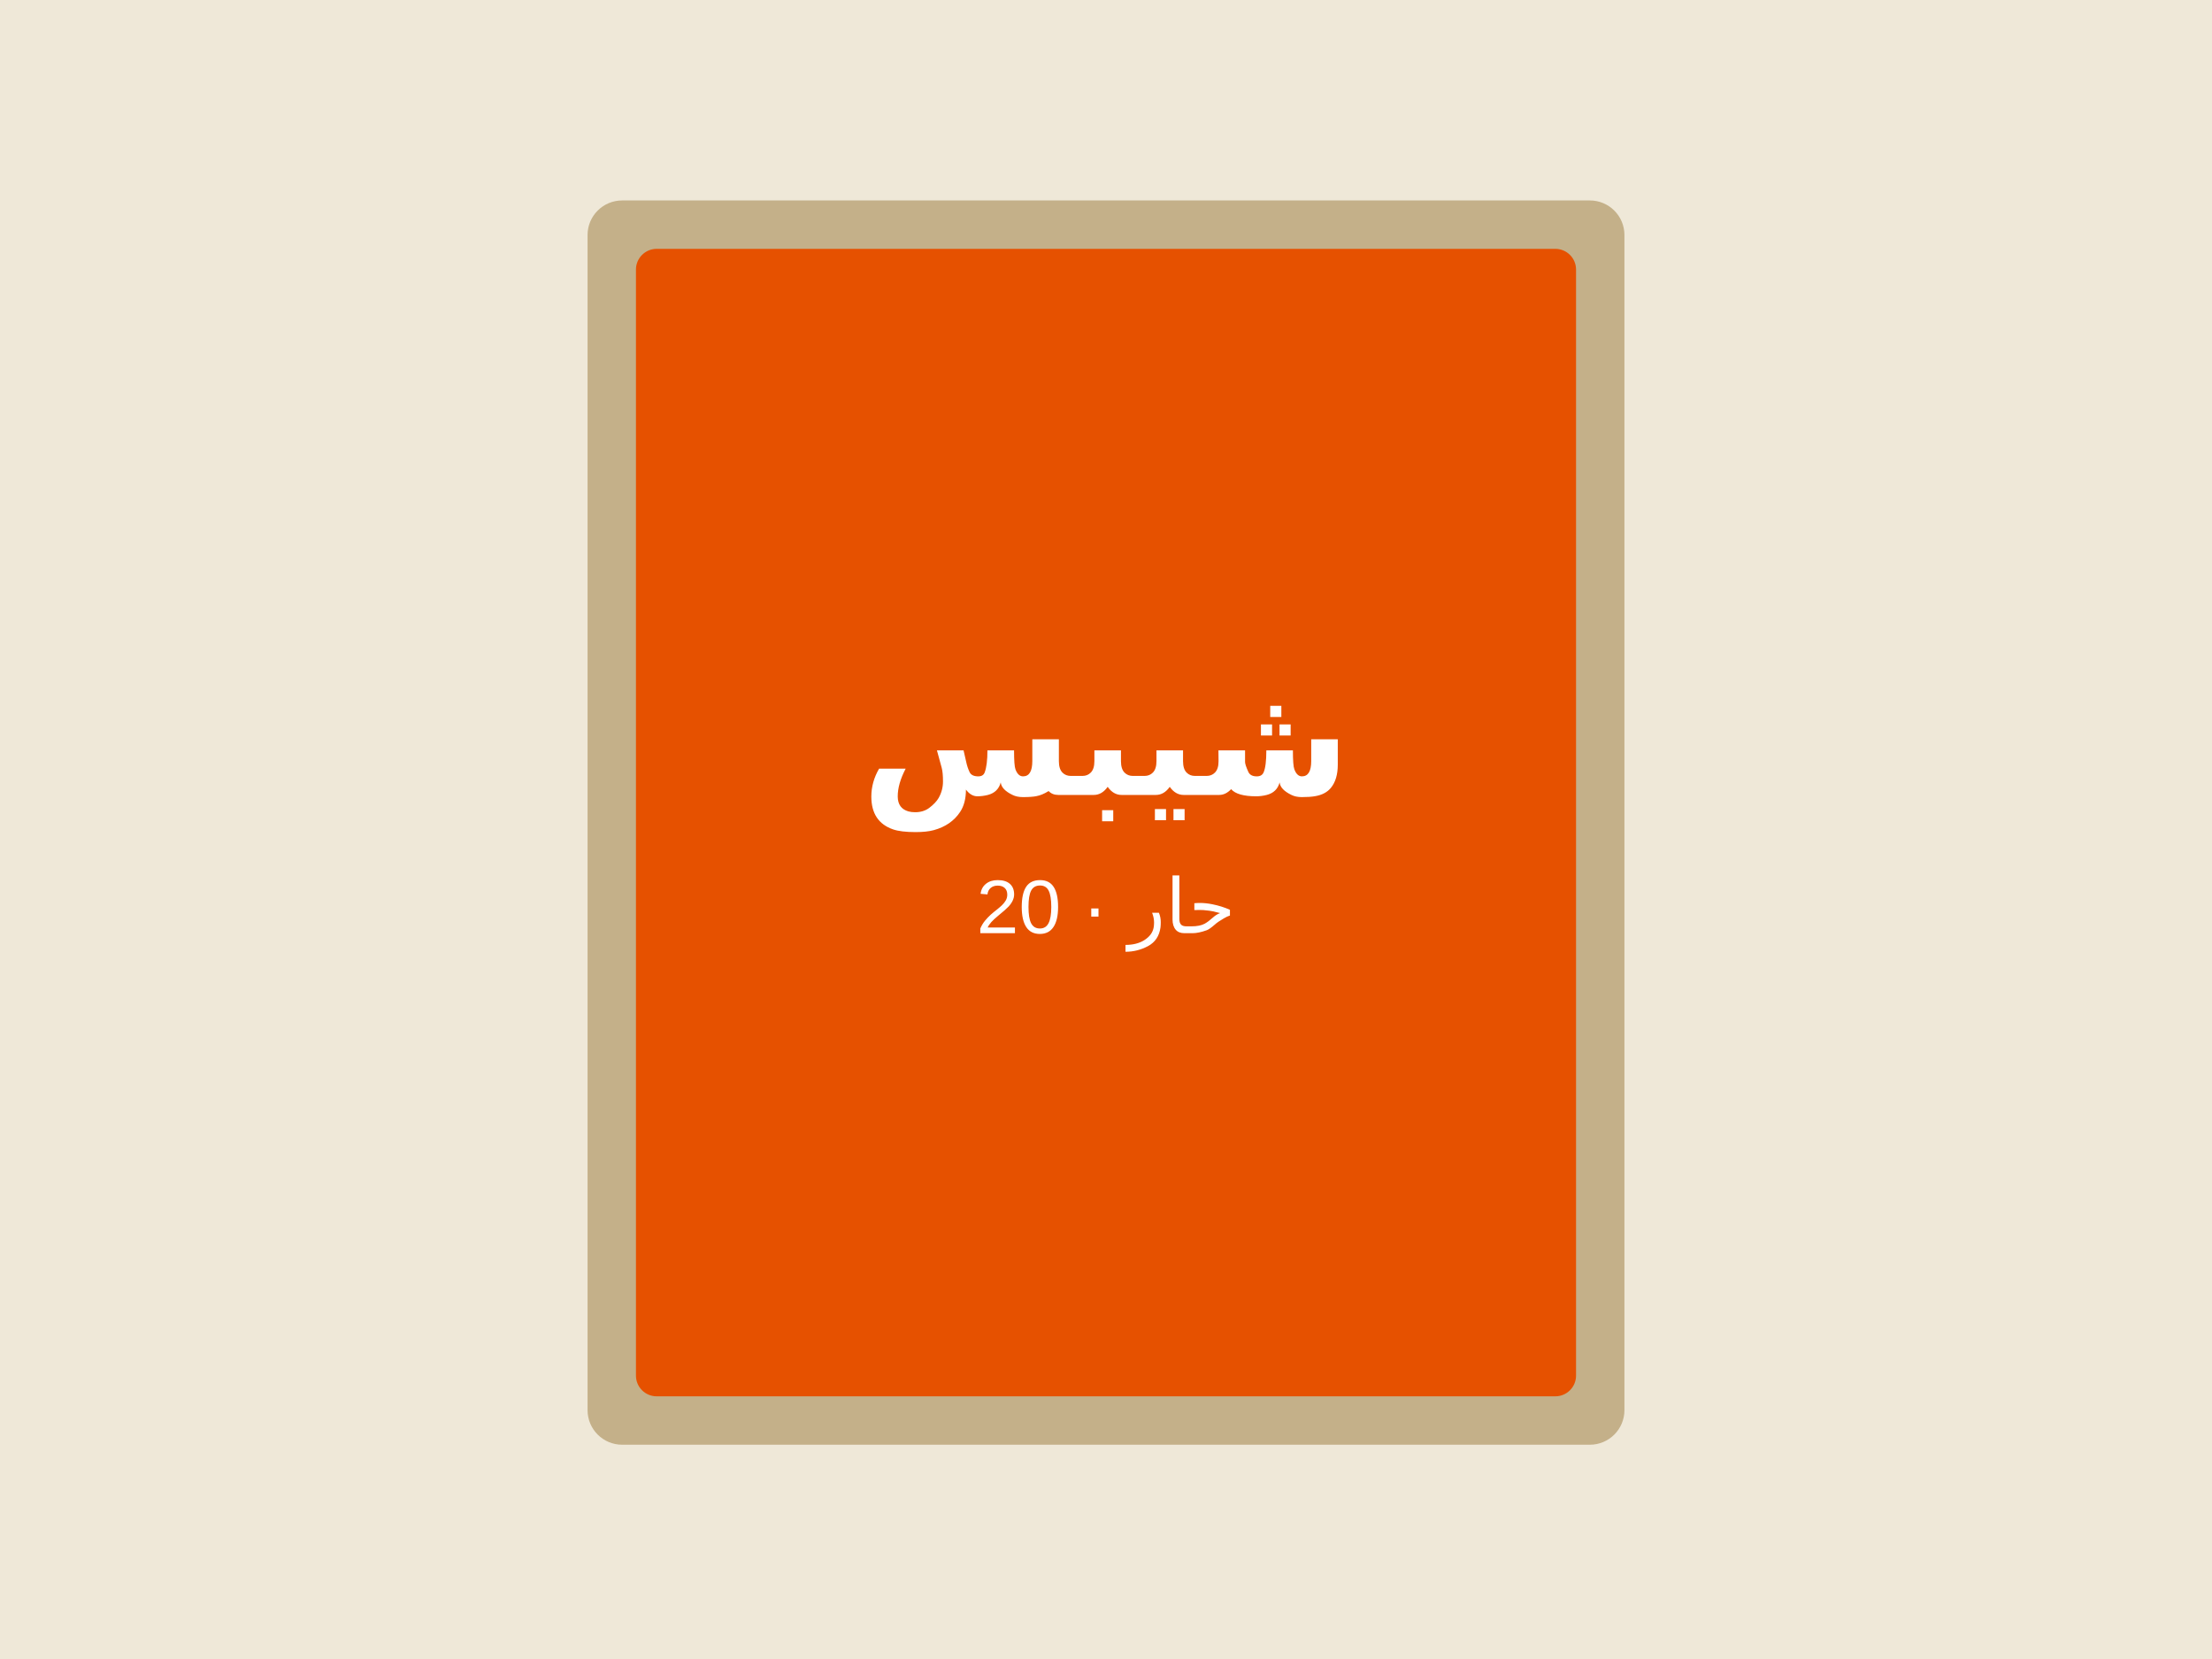
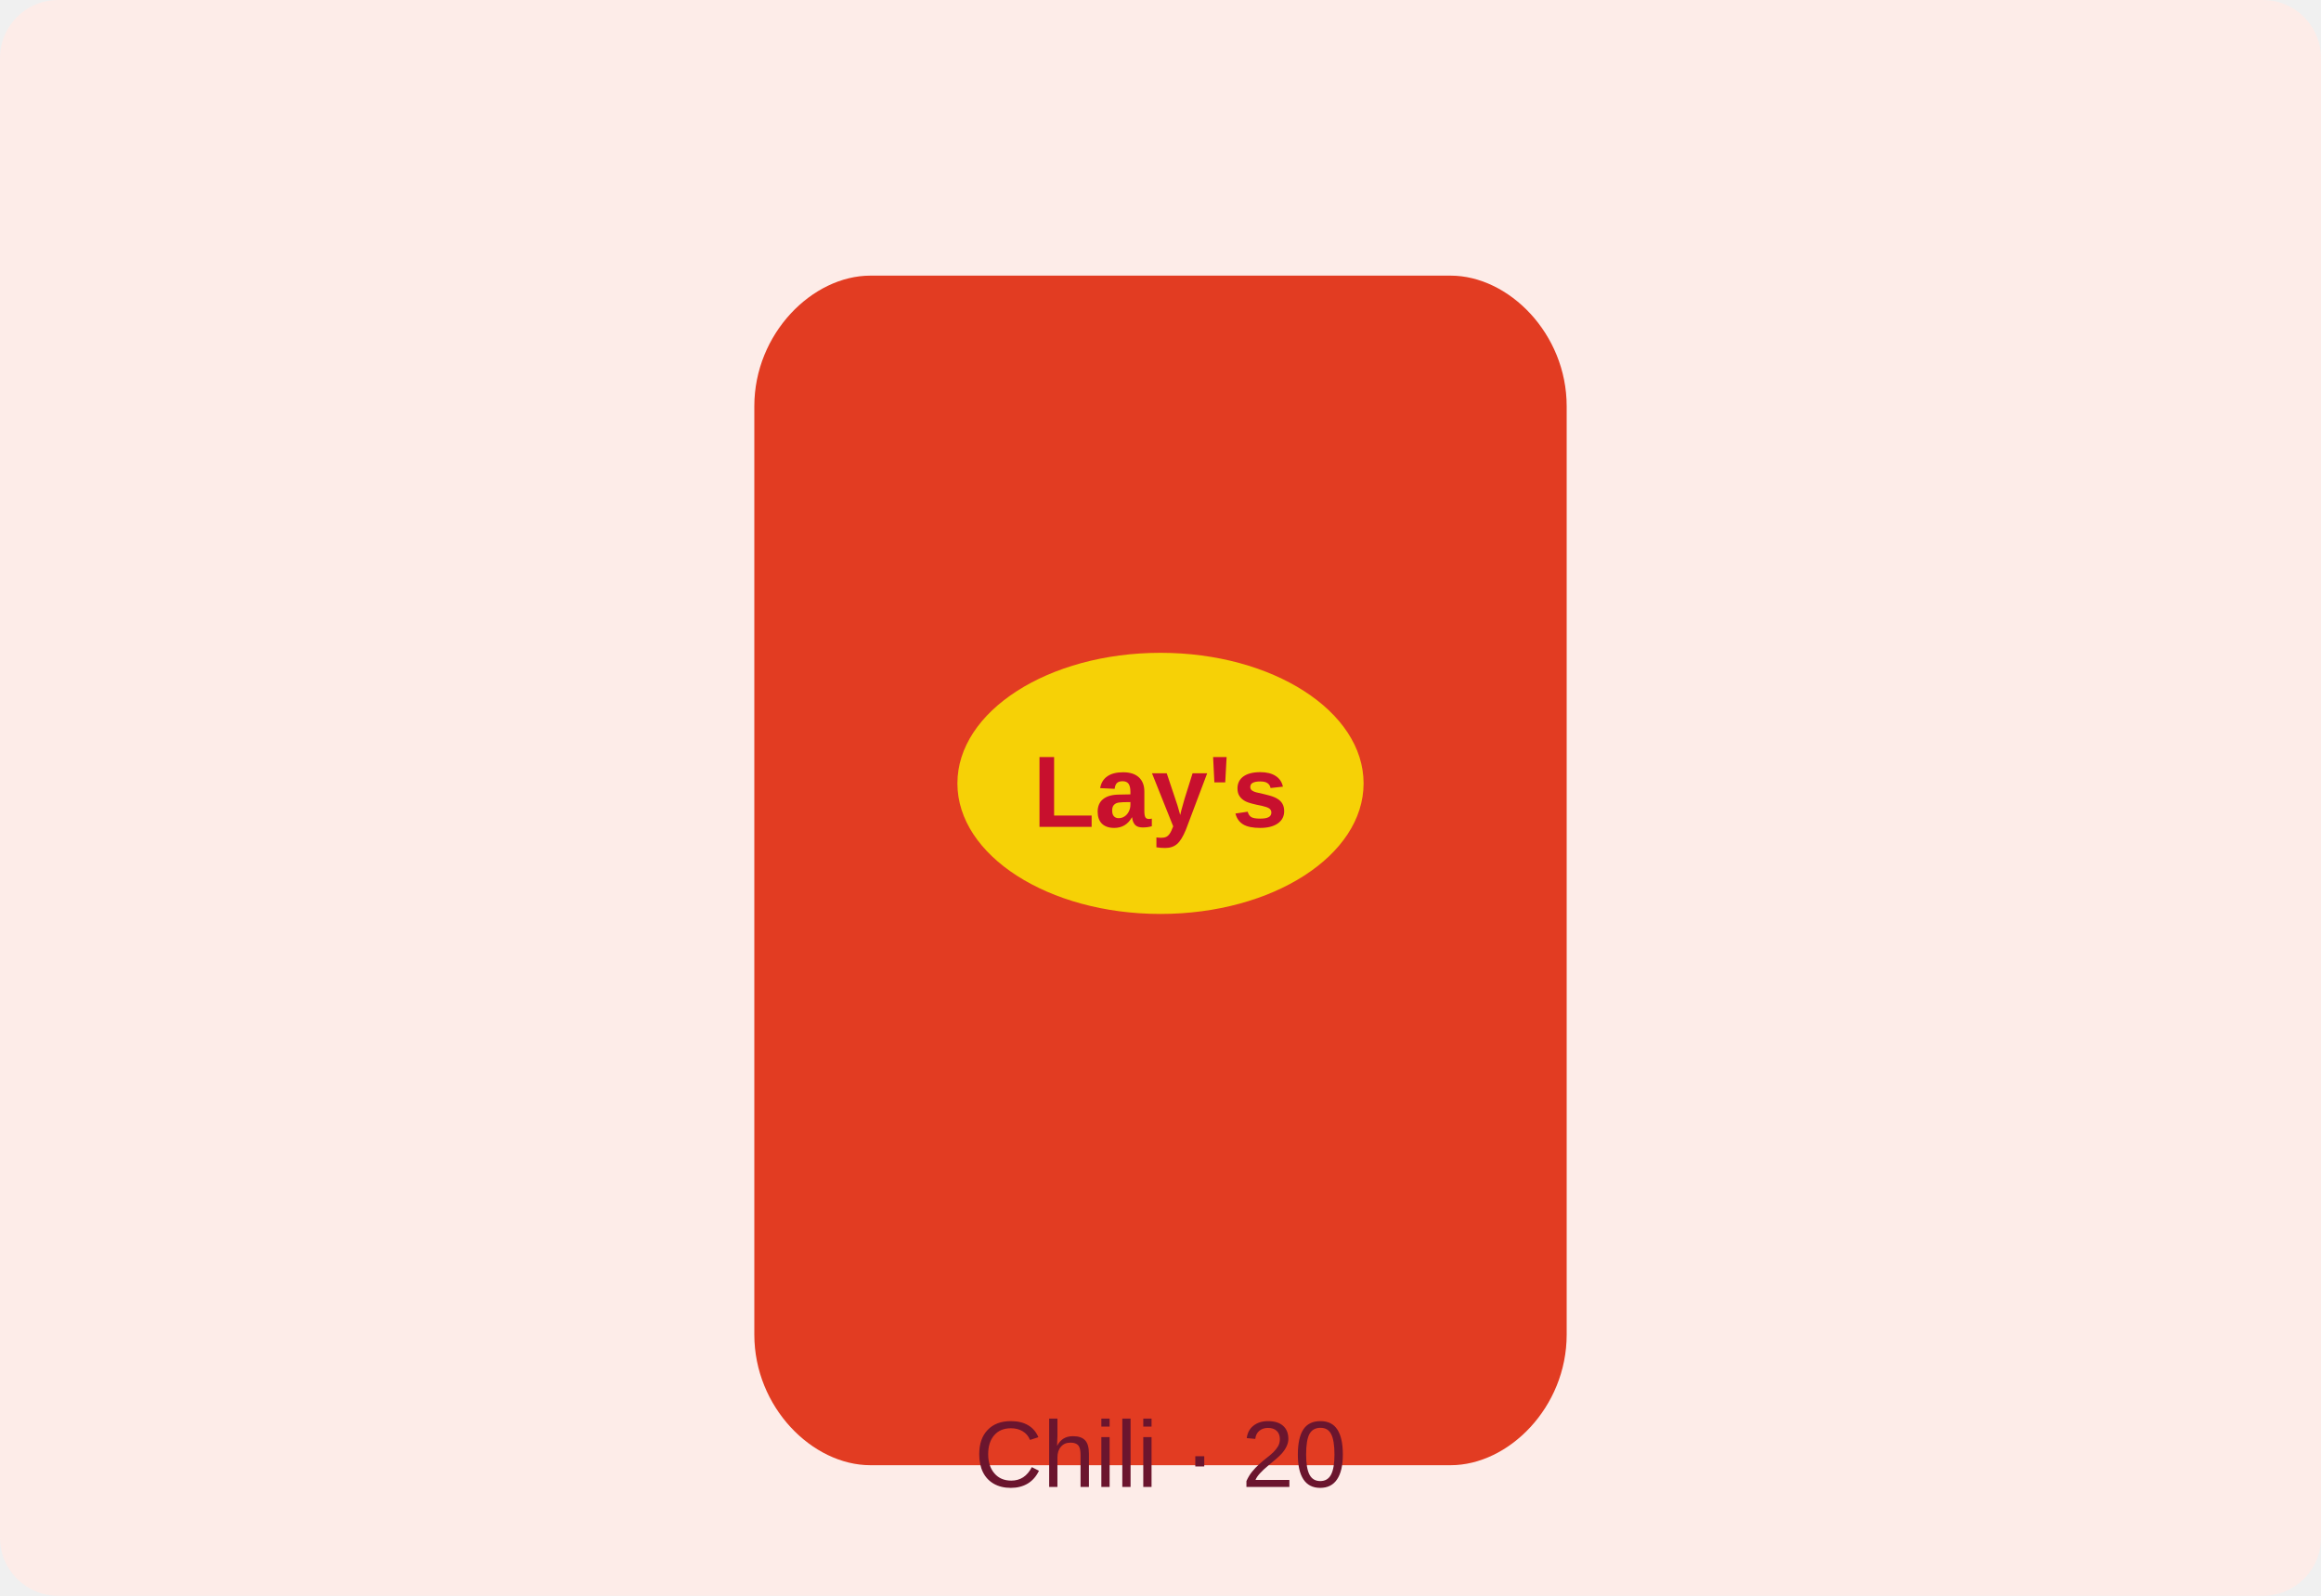
- <svg xmlns="http://www.w3.org/2000/svg" viewBox="0 0 640 480">
-   <rect width="640" height="480" fill="#efe8d8" />
-   <rect x="170" y="58" width="300" height="360" rx="10" fill="#c4b089" />
-   <rect x="184" y="72" width="272" height="332" rx="6" fill="#e65100" />
-   <text x="320" y="230" text-anchor="middle" font-family="Tahoma,Arial" font-size="44" font-weight="700" fill="#fff">شيبس</text>
-   <text x="320" y="270" text-anchor="middle" font-family="Tahoma,Arial" font-size="22" fill="#fff">حار · 20</text>
+ <svg xmlns="http://www.w3.org/2000/svg" viewBox="0 0 320 220">
+   <rect width="320" height="220" rx="8" fill="#fdece8" />
+   <g transform="translate(100,22)">
+     <path d="M20 16h80c8 0 16 8 16 18v128c0 10-8 18-16 18H20c-8 0-16-8-16-18V34c0-10 8-18 16-18z" fill="#e23c22" />
+     <ellipse cx="60" cy="86" rx="28" ry="18" fill="#f6d106" />
+     <text x="60" y="92" text-anchor="middle" font-size="14" font-family="Arial" font-weight="700" fill="#c8102e">Lay's</text>
+   </g>
+   <text x="160" y="205" text-anchor="middle" font-size="13" font-family="Arial" fill="#6B152E">Chili · 20</text>
</svg>
